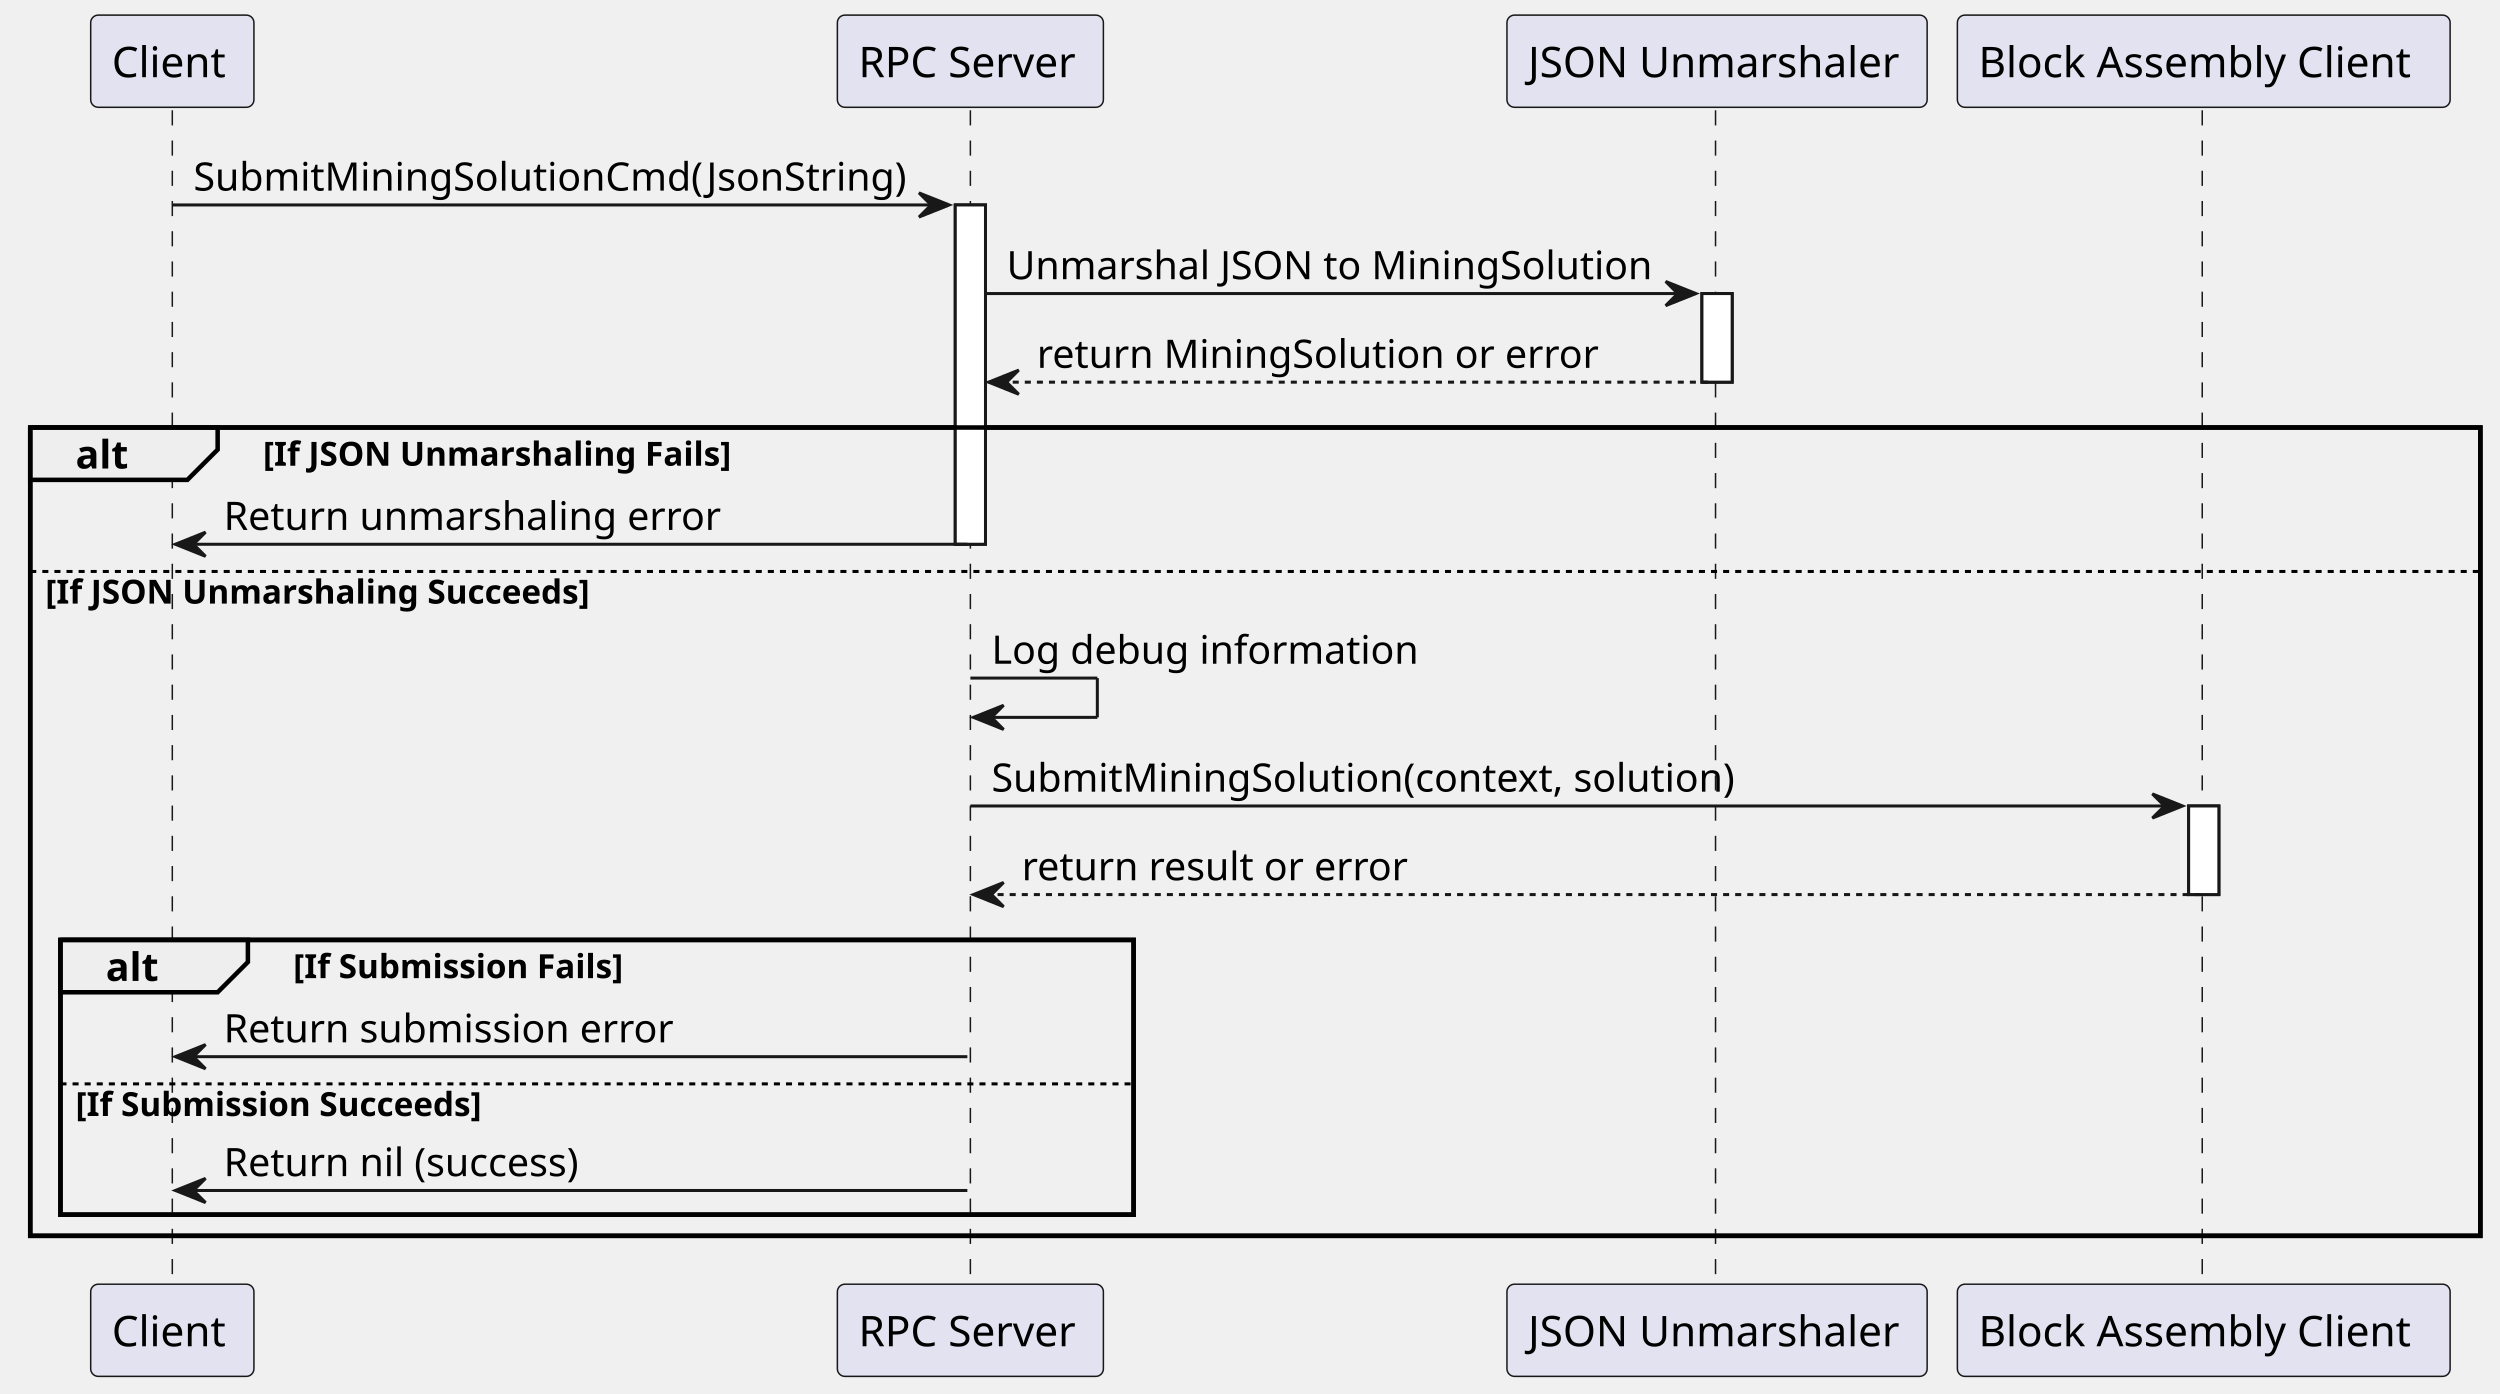
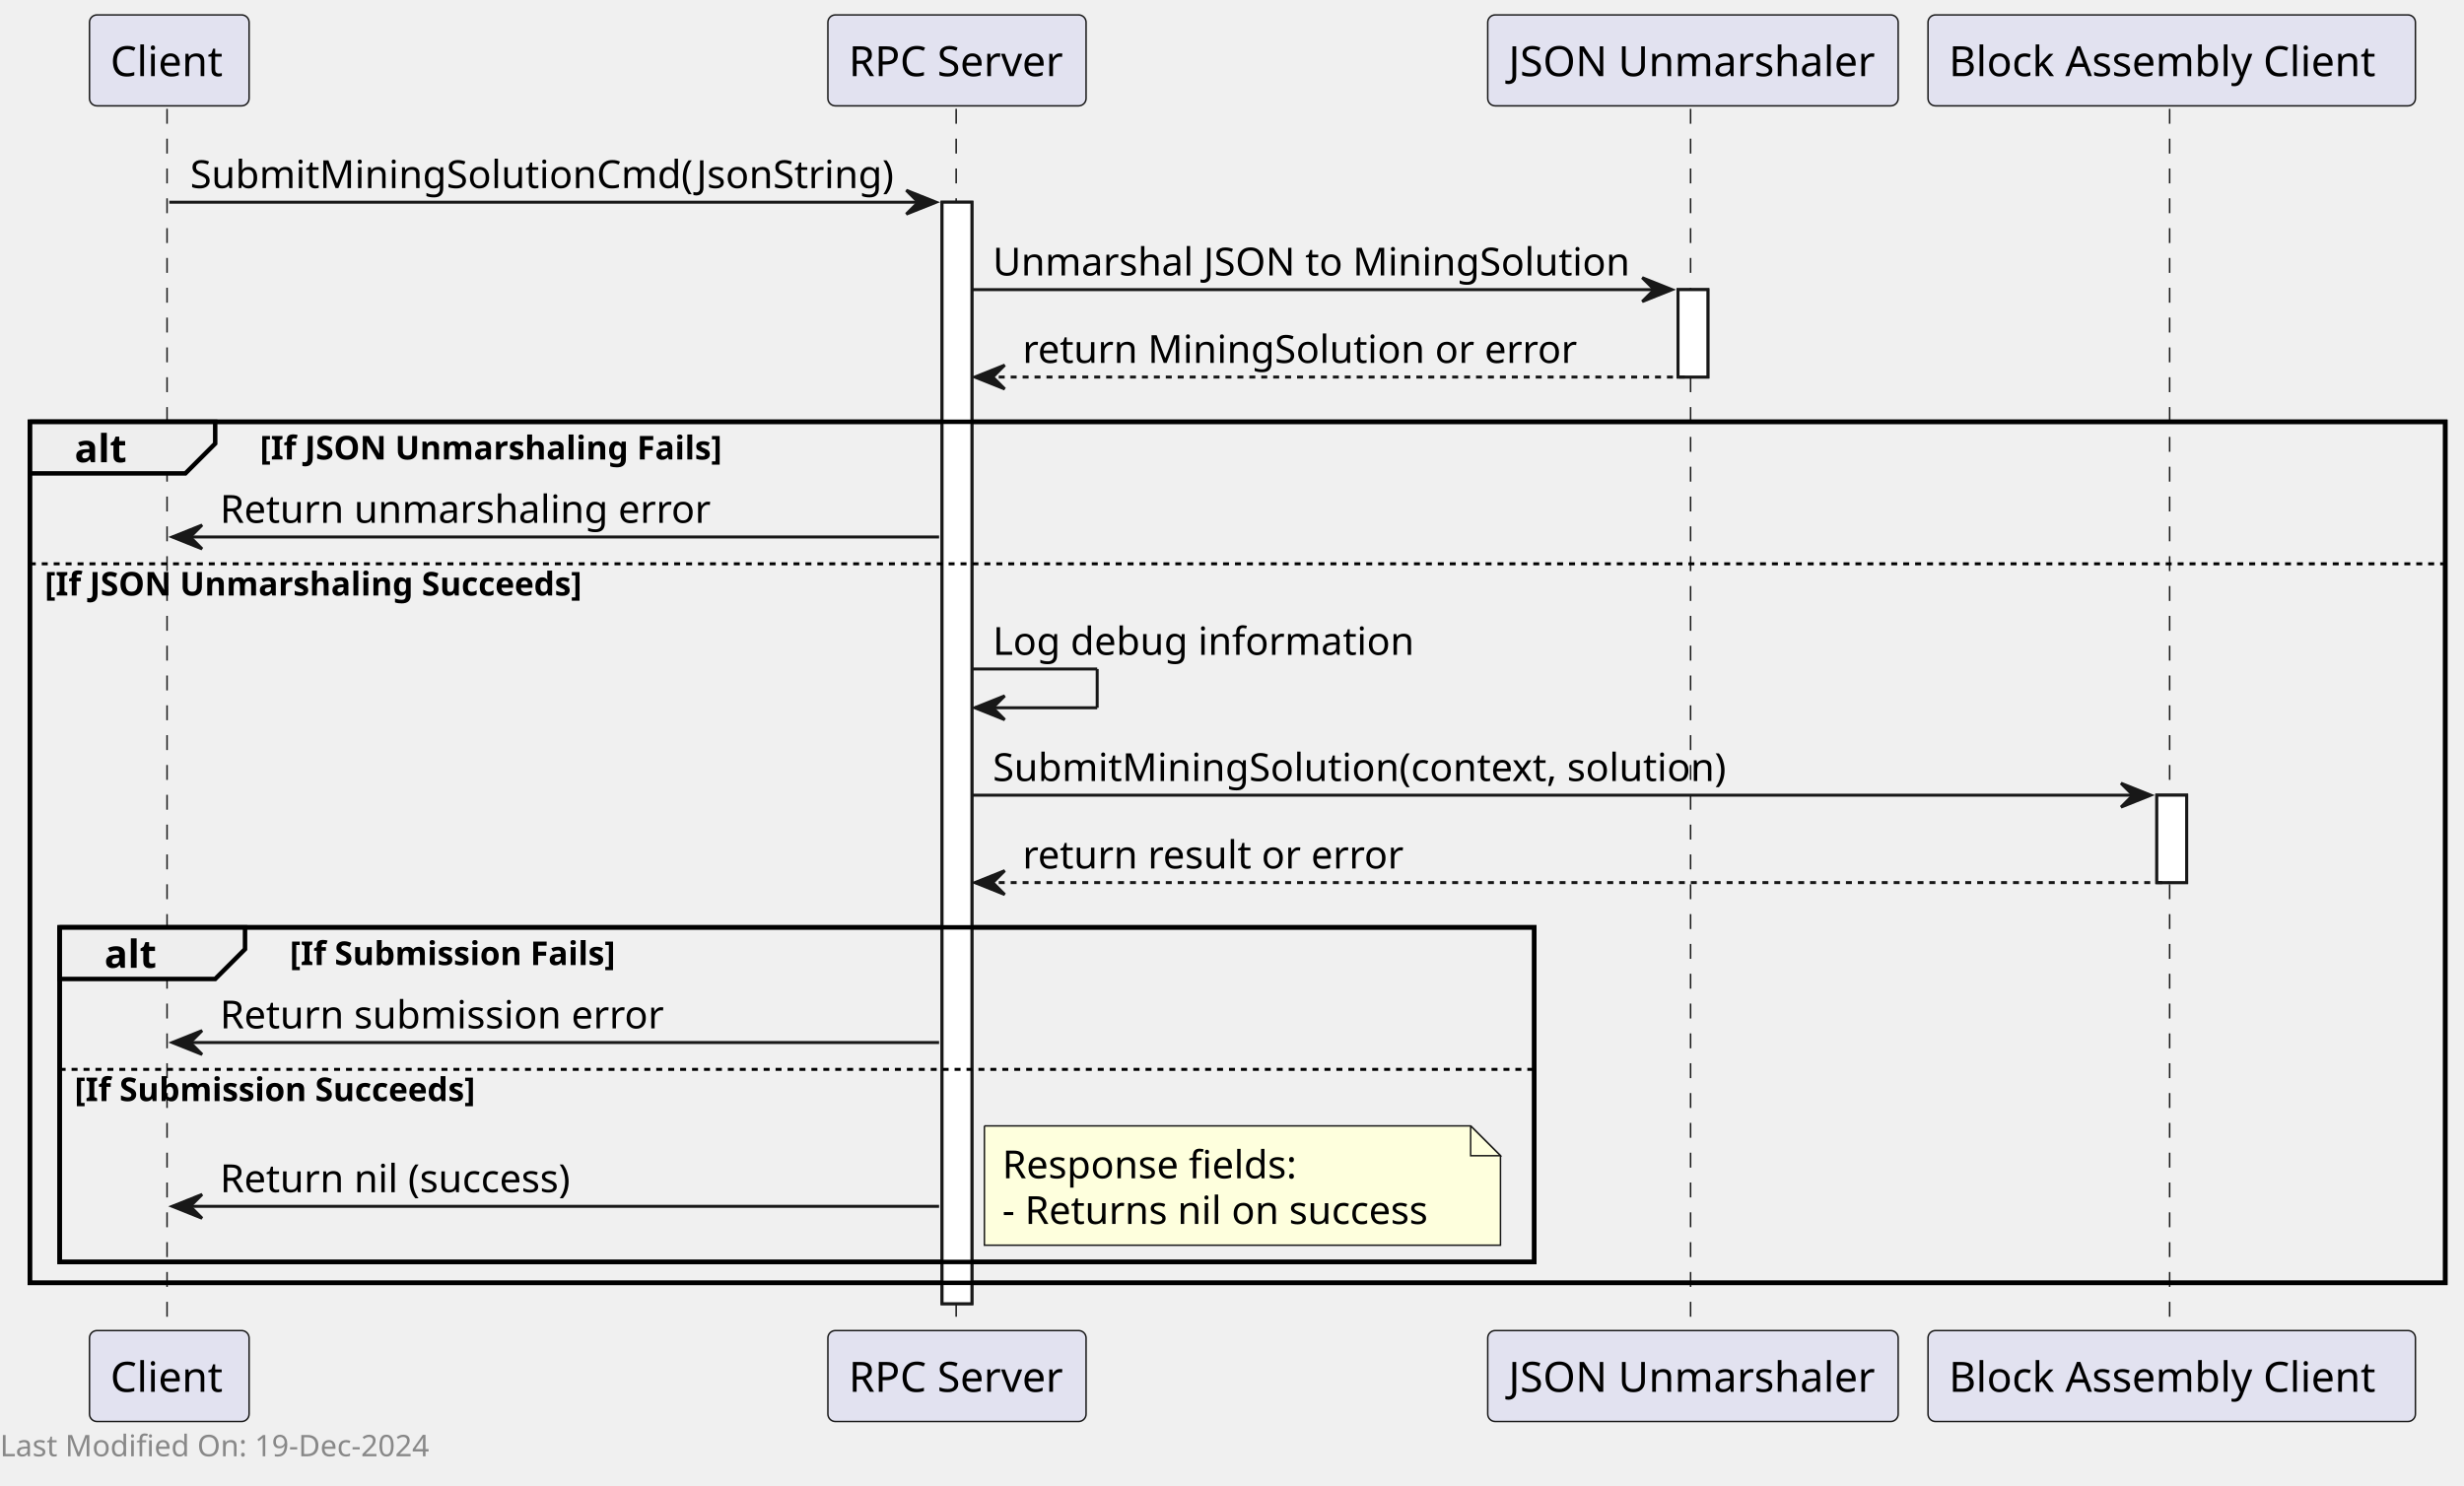
- <svg xmlns="http://www.w3.org/2000/svg" contentStyleType="text/css" height="461px" preserveAspectRatio="none" style="width:827px;height:461px;background:#FFFFFF;" version="1.1" viewBox="0 0 827 461" width="827px" zoomAndPan="magnify">
+ <svg xmlns="http://www.w3.org/2000/svg" contentStyleType="text/css" height="498px" preserveAspectRatio="none" style="width:826px;height:498px;background:#FFFFFF;" version="1.1" viewBox="0 0 826 498" width="826px" zoomAndPan="magnify">
  <defs />
  <g>
-     <rect fill="#FFFFFF" height="112.242" style="stroke:#181818;stroke-width:1.0;" width="10" x="316" y="67.799" />
-     <rect fill="#FFFFFF" height="29.311" style="stroke:#181818;stroke-width:1.0;" width="10" x="563" y="97.109" />
-     <rect fill="#FFFFFF" height="29.311" style="stroke:#181818;stroke-width:1.0;" width="10" x="724" y="266.617" />
-     <rect fill="none" height="267.394" style="stroke:#000000;stroke-width:1.5;" width="810.5" x="10" y="141.42" />
-     <rect fill="none" height="90.887" style="stroke:#000000;stroke-width:1.5;" width="355" x="20" y="310.928" />
-     <line style="stroke:#181818;stroke-width:0.5;stroke-dasharray:5.0,5.0;" x1="57" x2="57" y1="36.488" y2="425.815" />
-     <line style="stroke:#181818;stroke-width:0.5;stroke-dasharray:5.0,5.0;" x1="321" x2="321" y1="36.488" y2="425.815" />
-     <line style="stroke:#181818;stroke-width:0.5;stroke-dasharray:5.0,5.0;" x1="567.5" x2="567.5" y1="36.488" y2="425.815" />
-     <line style="stroke:#181818;stroke-width:0.5;stroke-dasharray:5.0,5.0;" x1="728.5" x2="728.5" y1="36.488" y2="425.815" />
-     <rect fill="#E2E2F0" height="30.488" rx="2.5" ry="2.5" style="stroke:#181818;stroke-width:0.5;" width="54" x="30" y="5" />
-     <text fill="#000000" font-family="sans-serif" font-size="14" lengthAdjust="spacing" textLength="40" x="37" y="25.535">Client</text>
-     <rect fill="#E2E2F0" height="30.488" rx="2.5" ry="2.5" style="stroke:#181818;stroke-width:0.5;" width="54" x="30" y="424.815" />
-     <text fill="#000000" font-family="sans-serif" font-size="14" lengthAdjust="spacing" textLength="40" x="37" y="445.35">Client</text>
-     <rect fill="#E2E2F0" height="30.488" rx="2.5" ry="2.5" style="stroke:#181818;stroke-width:0.5;" width="88" x="277" y="5" />
-     <text fill="#000000" font-family="sans-serif" font-size="14" lengthAdjust="spacing" textLength="74" x="284" y="25.535">RPC Server</text>
-     <rect fill="#E2E2F0" height="30.488" rx="2.5" ry="2.5" style="stroke:#181818;stroke-width:0.5;" width="88" x="277" y="424.815" />
-     <text fill="#000000" font-family="sans-serif" font-size="14" lengthAdjust="spacing" textLength="74" x="284" y="445.35">RPC Server</text>
-     <rect fill="#E2E2F0" height="30.488" rx="2.5" ry="2.5" style="stroke:#181818;stroke-width:0.5;" width="139" x="498.5" y="5" />
-     <text fill="#000000" font-family="sans-serif" font-size="14" lengthAdjust="spacing" textLength="125" x="505.5" y="25.535">JSON Unmarshaler</text>
-     <rect fill="#E2E2F0" height="30.488" rx="2.5" ry="2.5" style="stroke:#181818;stroke-width:0.5;" width="139" x="498.5" y="424.815" />
-     <text fill="#000000" font-family="sans-serif" font-size="14" lengthAdjust="spacing" textLength="125" x="505.5" y="445.35">JSON Unmarshaler</text>
-     <rect fill="#E2E2F0" height="30.488" rx="2.5" ry="2.5" style="stroke:#181818;stroke-width:0.5;" width="163" x="647.5" y="5" />
-     <text fill="#000000" font-family="sans-serif" font-size="14" lengthAdjust="spacing" textLength="149" x="654.5" y="25.535">Block Assembly Client</text>
-     <rect fill="#E2E2F0" height="30.488" rx="2.5" ry="2.5" style="stroke:#181818;stroke-width:0.5;" width="163" x="647.5" y="424.815" />
-     <text fill="#000000" font-family="sans-serif" font-size="14" lengthAdjust="spacing" textLength="149" x="654.5" y="445.35">Block Assembly Client</text>
-     <rect fill="#FFFFFF" height="112.242" style="stroke:#181818;stroke-width:1.0;" width="10" x="316" y="67.799" />
-     <rect fill="#FFFFFF" height="29.311" style="stroke:#181818;stroke-width:1.0;" width="10" x="563" y="97.109" />
-     <rect fill="#FFFFFF" height="29.311" style="stroke:#181818;stroke-width:1.0;" width="10" x="724" y="266.617" />
-     <polygon fill="#181818" points="304,63.799,314,67.799,304,71.799,308,67.799" style="stroke:#181818;stroke-width:1.0;" />
-     <line style="stroke:#181818;stroke-width:1.0;" x1="57" x2="310" y1="67.799" y2="67.799" />
-     <text fill="#000000" font-family="sans-serif" font-size="13" lengthAdjust="spacing" textLength="240" x="64" y="63.057">SubmitMiningSolutionCmd(JsonString)</text>
-     <polygon fill="#181818" points="551,93.109,561,97.109,551,101.109,555,97.109" style="stroke:#181818;stroke-width:1.0;" />
-     <line style="stroke:#181818;stroke-width:1.0;" x1="326" x2="557" y1="97.109" y2="97.109" />
-     <text fill="#000000" font-family="sans-serif" font-size="13" lengthAdjust="spacing" textLength="218" x="333" y="92.367">Unmarshal JSON to MiningSolution</text>
-     <polygon fill="#181818" points="337,122.42,327,126.42,337,130.42,333,126.42" style="stroke:#181818;stroke-width:1.0;" />
-     <line style="stroke:#181818;stroke-width:1.0;stroke-dasharray:2.0,2.0;" x1="331" x2="567" y1="126.42" y2="126.42" />
-     <text fill="#000000" font-family="sans-serif" font-size="13" lengthAdjust="spacing" textLength="188" x="343" y="121.678">return MiningSolution or error</text>
-     <path d="M10,141.42 L72,141.42 L72,148.731 L62,158.731 L10,158.731 L10,141.42 " fill="#EEEEEE" style="stroke:#000000;stroke-width:1.5;" />
-     <rect fill="none" height="267.394" style="stroke:#000000;stroke-width:1.5;" width="810.5" x="10" y="141.42" />
-     <text fill="#000000" font-family="sans-serif" font-size="13" font-weight="bold" lengthAdjust="spacing" textLength="17" x="25" y="154.988">alt</text>
-     <text fill="#000000" font-family="sans-serif" font-size="11" font-weight="bold" lengthAdjust="spacing" textLength="161" x="87" y="154.055">[If JSON Unmarshaling Fails]</text>
-     <polygon fill="#181818" points="68,176.041,58,180.041,68,184.041,64,180.041" style="stroke:#181818;stroke-width:1.0;" />
-     <line style="stroke:#181818;stroke-width:1.0;" x1="62" x2="320" y1="180.041" y2="180.041" />
-     <text fill="#000000" font-family="sans-serif" font-size="13" lengthAdjust="spacing" textLength="165" x="74" y="175.299">Return unmarshaling error</text>
-     <line style="stroke:#000000;stroke-width:1.0;stroke-dasharray:2.0,2.0;" x1="10" x2="820.5" y1="189.041" y2="189.041" />
-     <text fill="#000000" font-family="sans-serif" font-size="11" font-weight="bold" lengthAdjust="spacing" textLength="185" x="15" y="199.676">[If JSON Unmarshaling Succeeds]</text>
-     <line style="stroke:#181818;stroke-width:1.0;" x1="321" x2="363" y1="224.307" y2="224.307" />
-     <line style="stroke:#181818;stroke-width:1.0;" x1="363" x2="363" y1="224.307" y2="237.307" />
-     <line style="stroke:#181818;stroke-width:1.0;" x1="322" x2="363" y1="237.307" y2="237.307" />
-     <polygon fill="#181818" points="332,233.307,322,237.307,332,241.307,328,237.307" style="stroke:#181818;stroke-width:1.0;" />
-     <text fill="#000000" font-family="sans-serif" font-size="13" lengthAdjust="spacing" textLength="144" x="328" y="219.565">Log debug information</text>
-     <polygon fill="#181818" points="712,262.617,722,266.617,712,270.617,716,266.617" style="stroke:#181818;stroke-width:1.0;" />
-     <line style="stroke:#181818;stroke-width:1.0;" x1="321" x2="718" y1="266.617" y2="266.617" />
-     <text fill="#000000" font-family="sans-serif" font-size="13" lengthAdjust="spacing" textLength="255" x="328" y="261.875">SubmitMiningSolution(context, solution)</text>
-     <polygon fill="#181818" points="332,291.928,322,295.928,332,299.928,328,295.928" style="stroke:#181818;stroke-width:1.0;" />
-     <line style="stroke:#181818;stroke-width:1.0;stroke-dasharray:2.0,2.0;" x1="326" x2="728" y1="295.928" y2="295.928" />
-     <text fill="#000000" font-family="sans-serif" font-size="13" lengthAdjust="spacing" textLength="129" x="338" y="291.185">return result or error</text>
-     <path d="M20,310.928 L82,310.928 L82,318.238 L72,328.238 L20,328.238 L20,310.928 " fill="#EEEEEE" style="stroke:#000000;stroke-width:1.5;" />
-     <rect fill="none" height="90.887" style="stroke:#000000;stroke-width:1.5;" width="355" x="20" y="310.928" />
-     <text fill="#000000" font-family="sans-serif" font-size="13" font-weight="bold" lengthAdjust="spacing" textLength="17" x="35" y="324.496">alt</text>
-     <text fill="#000000" font-family="sans-serif" font-size="11" font-weight="bold" lengthAdjust="spacing" textLength="116" x="97" y="323.562">[If Submission Fails]</text>
-     <polygon fill="#181818" points="68,345.549,58,349.549,68,353.549,64,349.549" style="stroke:#181818;stroke-width:1.0;" />
-     <line style="stroke:#181818;stroke-width:1.0;" x1="62" x2="320" y1="349.549" y2="349.549" />
-     <text fill="#000000" font-family="sans-serif" font-size="13" lengthAdjust="spacing" textLength="152" x="74" y="344.807">Return submission error</text>
-     <line style="stroke:#000000;stroke-width:1.0;stroke-dasharray:2.0,2.0;" x1="20" x2="375" y1="358.549" y2="358.549" />
-     <text fill="#000000" font-family="sans-serif" font-size="11" font-weight="bold" lengthAdjust="spacing" textLength="140" x="25" y="369.184">[If Submission Succeeds]</text>
-     <polygon fill="#181818" points="68,389.815,58,393.815,68,397.815,64,393.815" style="stroke:#181818;stroke-width:1.0;" />
-     <line style="stroke:#181818;stroke-width:1.0;" x1="62" x2="320" y1="393.815" y2="393.815" />
-     <text fill="#000000" font-family="sans-serif" font-size="13" lengthAdjust="spacing" textLength="123" x="74" y="389.072">Return nil (success)</text>
+     <rect fill="#FFFFFF" height="369.326" style="stroke:#181818;stroke-width:1.0;" width="10" x="315.808" y="67.799" />
+     <rect fill="#FFFFFF" height="29.311" style="stroke:#181818;stroke-width:1.0;" width="10" x="562.526" y="97.109" />
+     <rect fill="#FFFFFF" height="29.311" style="stroke:#181818;stroke-width:1.0;" width="10" x="723.019" y="266.617" />
+     <rect fill="none" height="288.705" style="stroke:#000000;stroke-width:1.5;" width="809.716" x="10" y="141.42" />
+     <rect fill="none" height="112.197" style="stroke:#000000;stroke-width:1.5;" width="494.336" x="20" y="310.928" />
+     <line style="stroke:#181818;stroke-width:0.5;stroke-dasharray:5.0,5.0;" x1="56" x2="56" y1="36.488" y2="447.125" />
+     <line style="stroke:#181818;stroke-width:0.5;stroke-dasharray:5.0,5.0;" x1="320.533" x2="320.533" y1="36.488" y2="447.125" />
+     <line style="stroke:#181818;stroke-width:0.5;stroke-dasharray:5.0,5.0;" x1="566.73" x2="566.73" y1="36.488" y2="447.125" />
+     <line style="stroke:#181818;stroke-width:0.5;stroke-dasharray:5.0,5.0;" x1="727.323" x2="727.323" y1="36.488" y2="447.125" />
+     <rect fill="#E2E2F0" height="30.488" rx="2.5" ry="2.5" style="stroke:#181818;stroke-width:0.5;" width="53.505" x="30" y="5" />
+     <text fill="#000000" font-family="sans-serif" font-size="14" lengthAdjust="spacing" textLength="39.505" x="37" y="25.535">Client</text>
+     <rect fill="#E2E2F0" height="30.488" rx="2.5" ry="2.5" style="stroke:#181818;stroke-width:0.5;" width="53.505" x="30" y="446.125" />
+     <text fill="#000000" font-family="sans-serif" font-size="14" lengthAdjust="spacing" textLength="39.505" x="37" y="466.66">Client</text>
+     <rect fill="#E2E2F0" height="30.488" rx="2.5" ry="2.5" style="stroke:#181818;stroke-width:0.5;" width="86.55" x="277.533" y="5" />
+     <text fill="#000000" font-family="sans-serif" font-size="14" lengthAdjust="spacing" textLength="72.55" x="284.533" y="25.535">RPC Server</text>
+     <rect fill="#E2E2F0" height="30.488" rx="2.5" ry="2.5" style="stroke:#181818;stroke-width:0.5;" width="86.55" x="277.533" y="446.125" />
+     <text fill="#000000" font-family="sans-serif" font-size="14" lengthAdjust="spacing" textLength="72.55" x="284.533" y="466.66">RPC Server</text>
+     <rect fill="#E2E2F0" height="30.488" rx="2.5" ry="2.5" style="stroke:#181818;stroke-width:0.5;" width="137.594" x="498.729" y="5" />
+     <text fill="#000000" font-family="sans-serif" font-size="14" lengthAdjust="spacing" textLength="123.594" x="505.729" y="25.535">JSON Unmarshaler</text>
+     <rect fill="#E2E2F0" height="30.488" rx="2.5" ry="2.5" style="stroke:#181818;stroke-width:0.5;" width="137.594" x="498.729" y="446.125" />
+     <text fill="#000000" font-family="sans-serif" font-size="14" lengthAdjust="spacing" textLength="123.594" x="505.729" y="466.66">JSON Unmarshaler</text>
+     <rect fill="#E2E2F0" height="30.488" rx="2.5" ry="2.5" style="stroke:#181818;stroke-width:0.5;" width="163.393" x="646.323" y="5" />
+     <text fill="#000000" font-family="sans-serif" font-size="14" lengthAdjust="spacing" textLength="149.393" x="653.323" y="25.535">Block Assembly Client</text>
+     <rect fill="#E2E2F0" height="30.488" rx="2.5" ry="2.5" style="stroke:#181818;stroke-width:0.5;" width="163.393" x="646.323" y="446.125" />
+     <text fill="#000000" font-family="sans-serif" font-size="14" lengthAdjust="spacing" textLength="149.393" x="653.323" y="466.66">Block Assembly Client</text>
+     <rect fill="#FFFFFF" height="369.326" style="stroke:#181818;stroke-width:1.0;" width="10" x="315.808" y="67.799" />
+     <rect fill="#FFFFFF" height="29.311" style="stroke:#181818;stroke-width:1.0;" width="10" x="562.526" y="97.109" />
+     <rect fill="#FFFFFF" height="29.311" style="stroke:#181818;stroke-width:1.0;" width="10" x="723.019" y="266.617" />
+     <polygon fill="#181818" points="303.808,63.799,313.808,67.799,303.808,71.799,307.808,67.799" style="stroke:#181818;stroke-width:1.0;" />
+     <line style="stroke:#181818;stroke-width:1.0;" x1="56.752" x2="309.808" y1="67.799" y2="67.799" />
+     <text fill="#000000" font-family="sans-serif" font-size="13" lengthAdjust="spacing" textLength="240.056" x="63.752" y="63.057">SubmitMiningSolutionCmd(JsonString)</text>
+     <polygon fill="#181818" points="550.526,93.109,560.526,97.109,550.526,101.109,554.526,97.109" style="stroke:#181818;stroke-width:1.0;" />
+     <line style="stroke:#181818;stroke-width:1.0;" x1="325.808" x2="556.526" y1="97.109" y2="97.109" />
+     <text fill="#000000" font-family="sans-serif" font-size="13" lengthAdjust="spacing" textLength="217.718" x="332.808" y="92.367">Unmarshal JSON to MiningSolution</text>
+     <polygon fill="#181818" points="336.808,122.42,326.808,126.42,336.808,130.42,332.808,126.42" style="stroke:#181818;stroke-width:1.0;" />
+     <line style="stroke:#181818;stroke-width:1.0;stroke-dasharray:2.0,2.0;" x1="330.808" x2="566.526" y1="126.42" y2="126.42" />
+     <text fill="#000000" font-family="sans-serif" font-size="13" lengthAdjust="spacing" textLength="190.15" x="342.808" y="121.678">return MiningSolution or error</text>
+     <path d="M10,141.42 L72.139,141.42 L72.139,148.731 L62.139,158.731 L10,158.731 L10,141.42 " fill="#EEEEEE" style="stroke:#000000;stroke-width:1.5;" />
+     <rect fill="none" height="288.705" style="stroke:#000000;stroke-width:1.5;" width="809.716" x="10" y="141.42" />
+     <text fill="#000000" font-family="sans-serif" font-size="13" font-weight="bold" lengthAdjust="spacing" textLength="17.139" x="25" y="154.988">alt</text>
+     <text fill="#000000" font-family="sans-serif" font-size="11" font-weight="bold" lengthAdjust="spacing" textLength="160.794" x="87.139" y="154.055">[If JSON Unmarshaling Fails]</text>
+     <polygon fill="#181818" points="67.752,176.041,57.752,180.041,67.752,184.041,63.752,180.041" style="stroke:#181818;stroke-width:1.0;" />
+     <line style="stroke:#181818;stroke-width:1.0;" x1="61.752" x2="314.808" y1="180.041" y2="180.041" />
+     <text fill="#000000" font-family="sans-serif" font-size="13" lengthAdjust="spacing" textLength="167.527" x="73.752" y="175.299">Return unmarshaling error</text>
+     <line style="stroke:#000000;stroke-width:1.0;stroke-dasharray:2.0,2.0;" x1="10" x2="819.716" y1="189.041" y2="189.041" />
+     <text fill="#000000" font-family="sans-serif" font-size="11" font-weight="bold" lengthAdjust="spacing" textLength="186.253" x="15" y="199.676">[If JSON Unmarshaling Succeeds]</text>
+     <line style="stroke:#181818;stroke-width:1.0;" x1="325.808" x2="367.808" y1="224.307" y2="224.307" />
+     <line style="stroke:#181818;stroke-width:1.0;" x1="367.808" x2="367.808" y1="224.307" y2="237.307" />
+     <line style="stroke:#181818;stroke-width:1.0;" x1="326.808" x2="367.808" y1="237.307" y2="237.307" />
+     <polygon fill="#181818" points="336.808,233.307,326.808,237.307,336.808,241.307,332.808,237.307" style="stroke:#181818;stroke-width:1.0;" />
+     <text fill="#000000" font-family="sans-serif" font-size="13" lengthAdjust="spacing" textLength="144.93" x="332.808" y="219.565">Log debug information</text>
+     <polygon fill="#181818" points="711.019,262.617,721.019,266.617,711.019,270.617,715.019,266.617" style="stroke:#181818;stroke-width:1.0;" />
+     <line style="stroke:#181818;stroke-width:1.0;" x1="325.808" x2="717.019" y1="266.617" y2="266.617" />
+     <text fill="#000000" font-family="sans-serif" font-size="13" lengthAdjust="spacing" textLength="253.894" x="332.808" y="261.875">SubmitMiningSolution(context, solution)</text>
+     <polygon fill="#181818" points="336.808,291.928,326.808,295.928,336.808,299.928,332.808,295.928" style="stroke:#181818;stroke-width:1.0;" />
+     <line style="stroke:#181818;stroke-width:1.0;stroke-dasharray:2.0,2.0;" x1="330.808" x2="727.019" y1="295.928" y2="295.928" />
+     <text fill="#000000" font-family="sans-serif" font-size="13" lengthAdjust="spacing" textLength="131.587" x="342.808" y="291.185">return result or error</text>
+     <path d="M20,310.928 L82.139,310.928 L82.139,318.238 L72.139,328.238 L20,328.238 L20,310.928 " fill="#EEEEEE" style="stroke:#000000;stroke-width:1.5;" />
+     <rect fill="none" height="112.197" style="stroke:#000000;stroke-width:1.5;" width="494.336" x="20" y="310.928" />
+     <text fill="#000000" font-family="sans-serif" font-size="13" font-weight="bold" lengthAdjust="spacing" textLength="17.139" x="35" y="324.496">alt</text>
+     <text fill="#000000" font-family="sans-serif" font-size="11" font-weight="bold" lengthAdjust="spacing" textLength="115.076" x="97.139" y="323.562">[If Submission Fails]</text>
+     <polygon fill="#181818" points="67.752,345.549,57.752,349.549,67.752,353.549,63.752,349.549" style="stroke:#181818;stroke-width:1.0;" />
+     <line style="stroke:#181818;stroke-width:1.0;" x1="61.752" x2="314.808" y1="349.549" y2="349.549" />
+     <text fill="#000000" font-family="sans-serif" font-size="13" lengthAdjust="spacing" textLength="153.029" x="73.752" y="344.807">Return submission error</text>
+     <line style="stroke:#000000;stroke-width:1.0;stroke-dasharray:2.0,2.0;" x1="20" x2="514.336" y1="358.549" y2="358.549" />
+     <text fill="#000000" font-family="sans-serif" font-size="11" font-weight="bold" lengthAdjust="spacing" textLength="140.535" x="25" y="369.184">[If Submission Succeeds]</text>
+     <polygon fill="#181818" points="67.752,400.47,57.752,404.47,67.752,408.47,63.752,404.47" style="stroke:#181818;stroke-width:1.0;" />
+     <line style="stroke:#181818;stroke-width:1.0;" x1="61.752" x2="314.808" y1="404.47" y2="404.47" />
+     <text fill="#000000" font-family="sans-serif" font-size="13" lengthAdjust="spacing" textLength="122.554" x="73.752" y="399.728">Return nil (success)</text>
+     <path d="M330,377.504 L330,417.504 L503,417.504 L503,387.504 L493,377.504 L330,377.504 " fill="#FEFFDD" style="stroke:#181818;stroke-width:0.5;" />
+     <path d="M493,377.504 L493,387.504 L503,387.504 L493,377.504 " fill="#FEFFDD" style="stroke:#181818;stroke-width:0.5;" />
+     <text fill="#000000" font-family="sans-serif" font-size="13" lengthAdjust="spacing" textLength="102.769" x="336" y="395.072">Response fields:</text>
+     <text fill="#000000" font-family="sans-serif" font-size="13" lengthAdjust="spacing" textLength="152.528" x="336" y="410.383">- Returns nil on success</text>
+     <text fill="#888888" font-family="sans-serif" font-size="10" lengthAdjust="spacing" textLength="156.392" x="0" y="488.281">Last Modified On: 19-Dec-2024</text>
  </g>
</svg>
